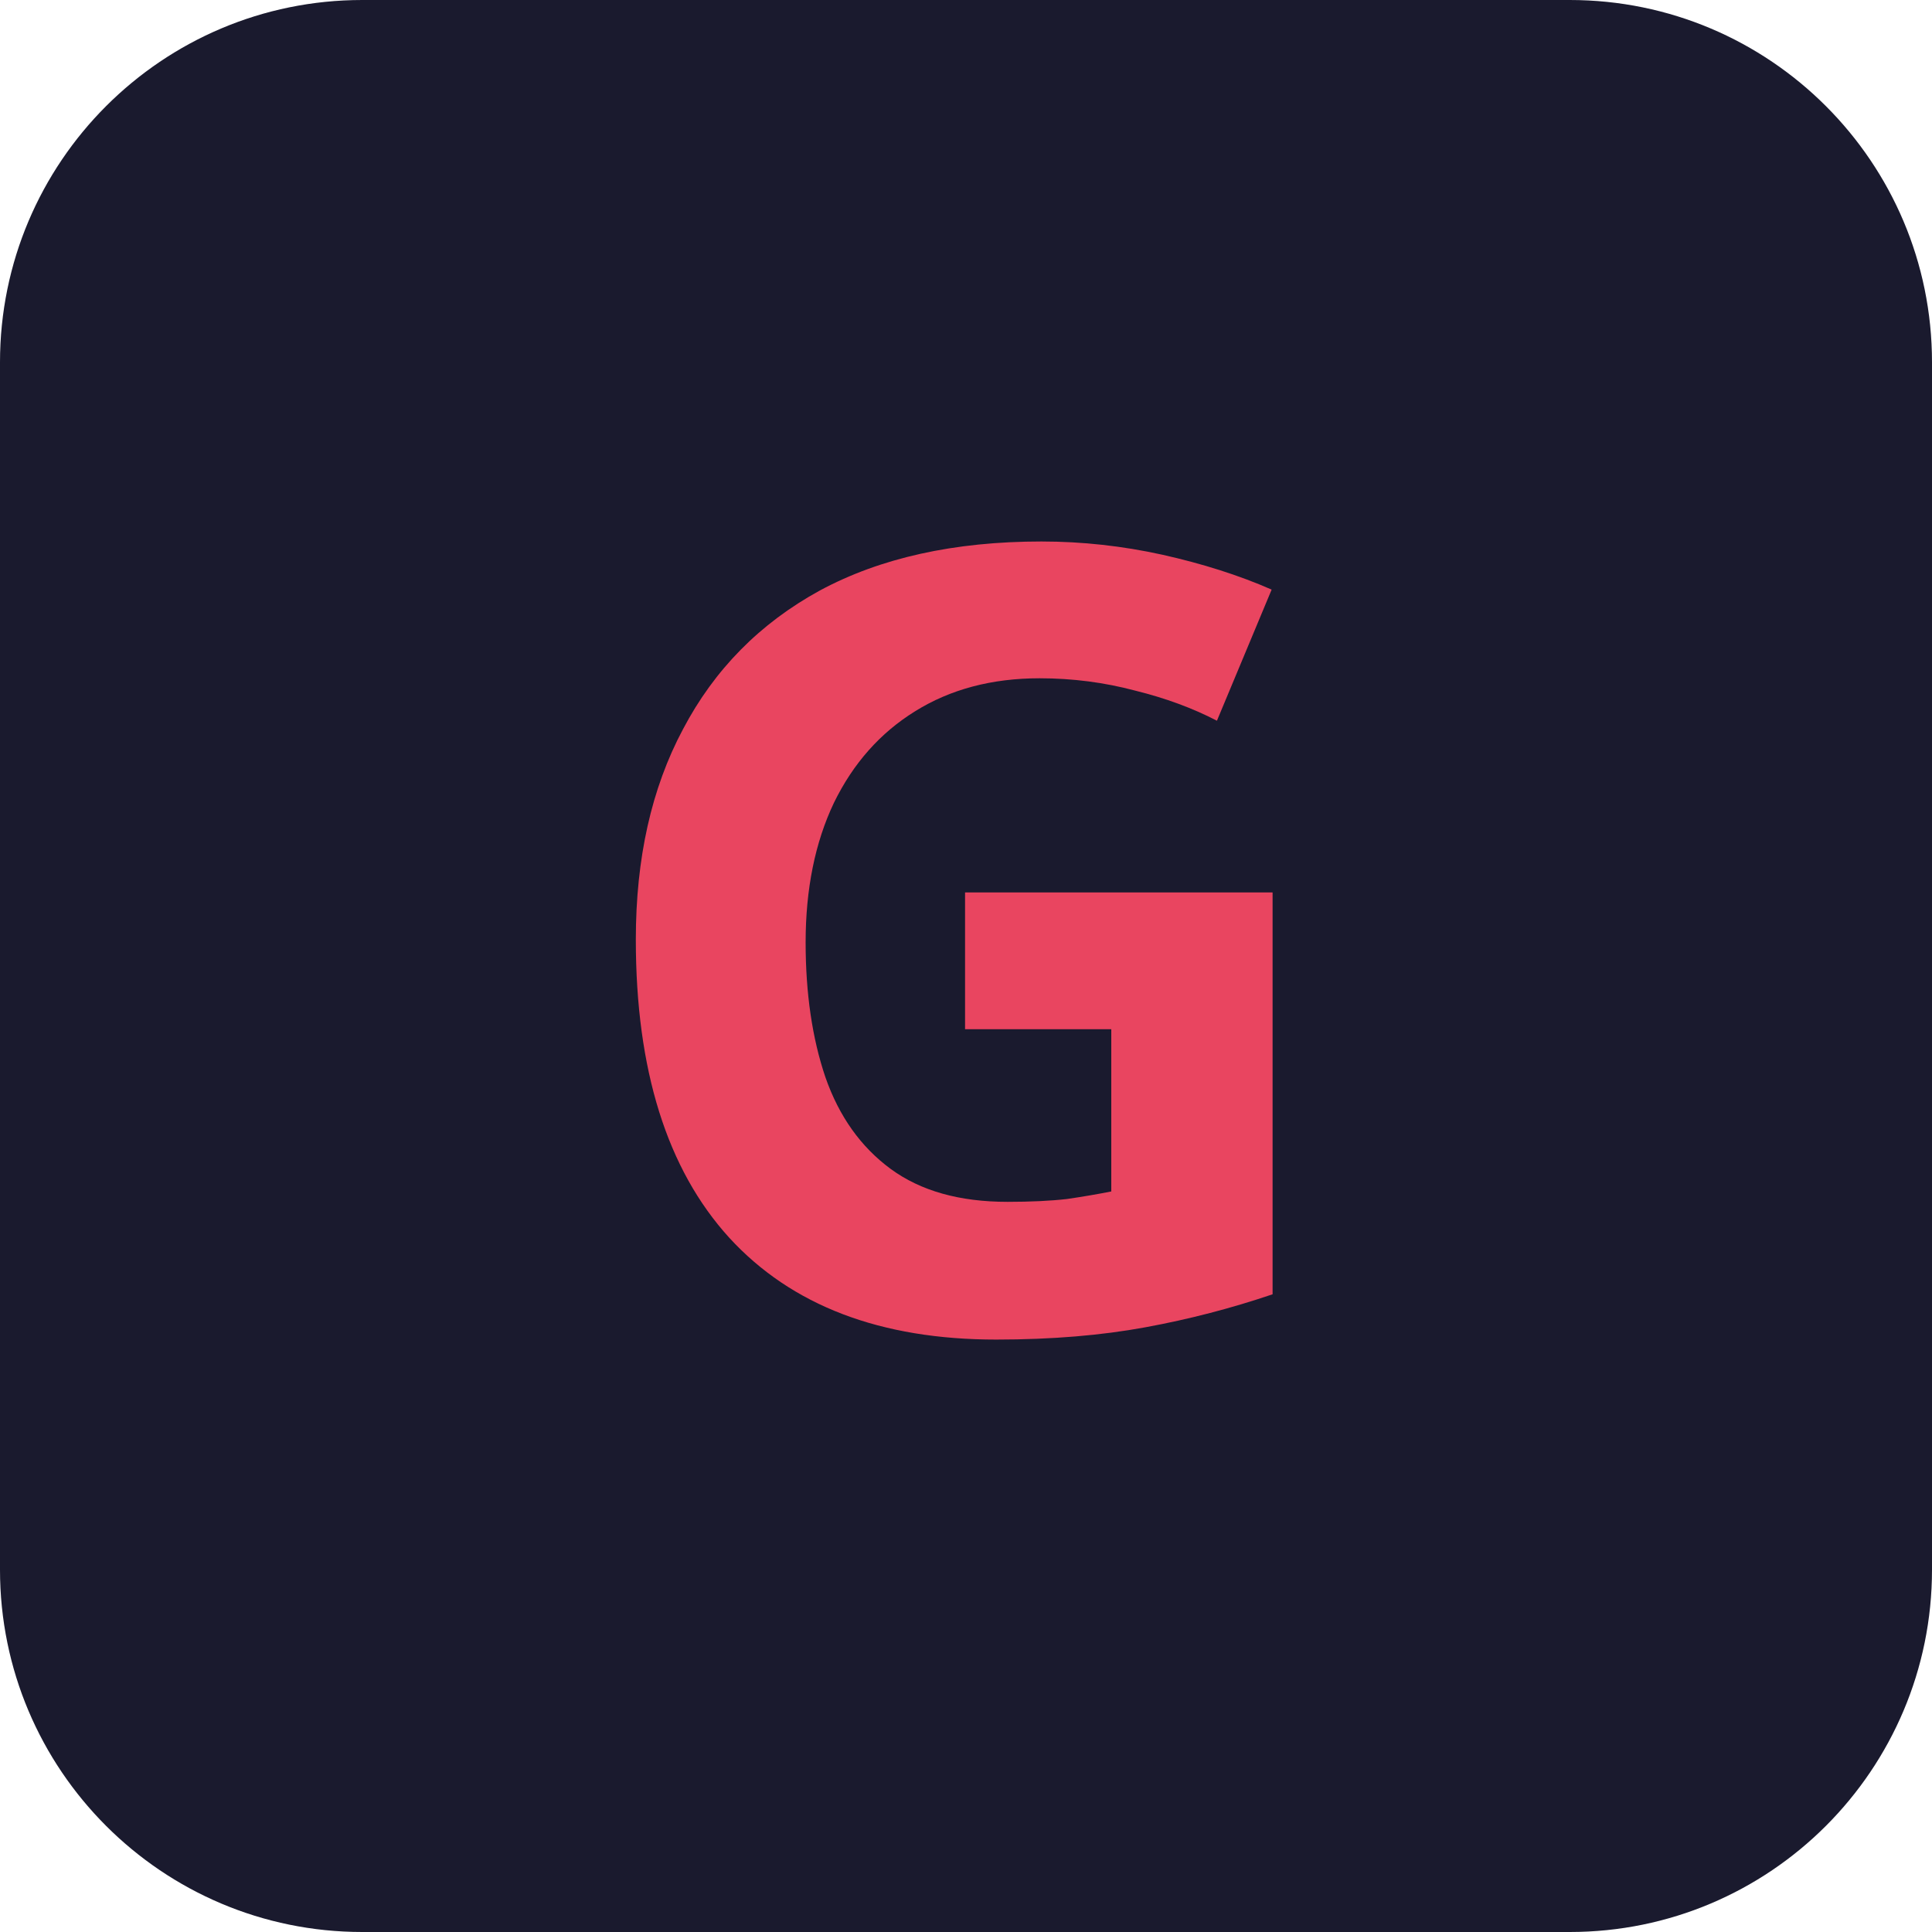
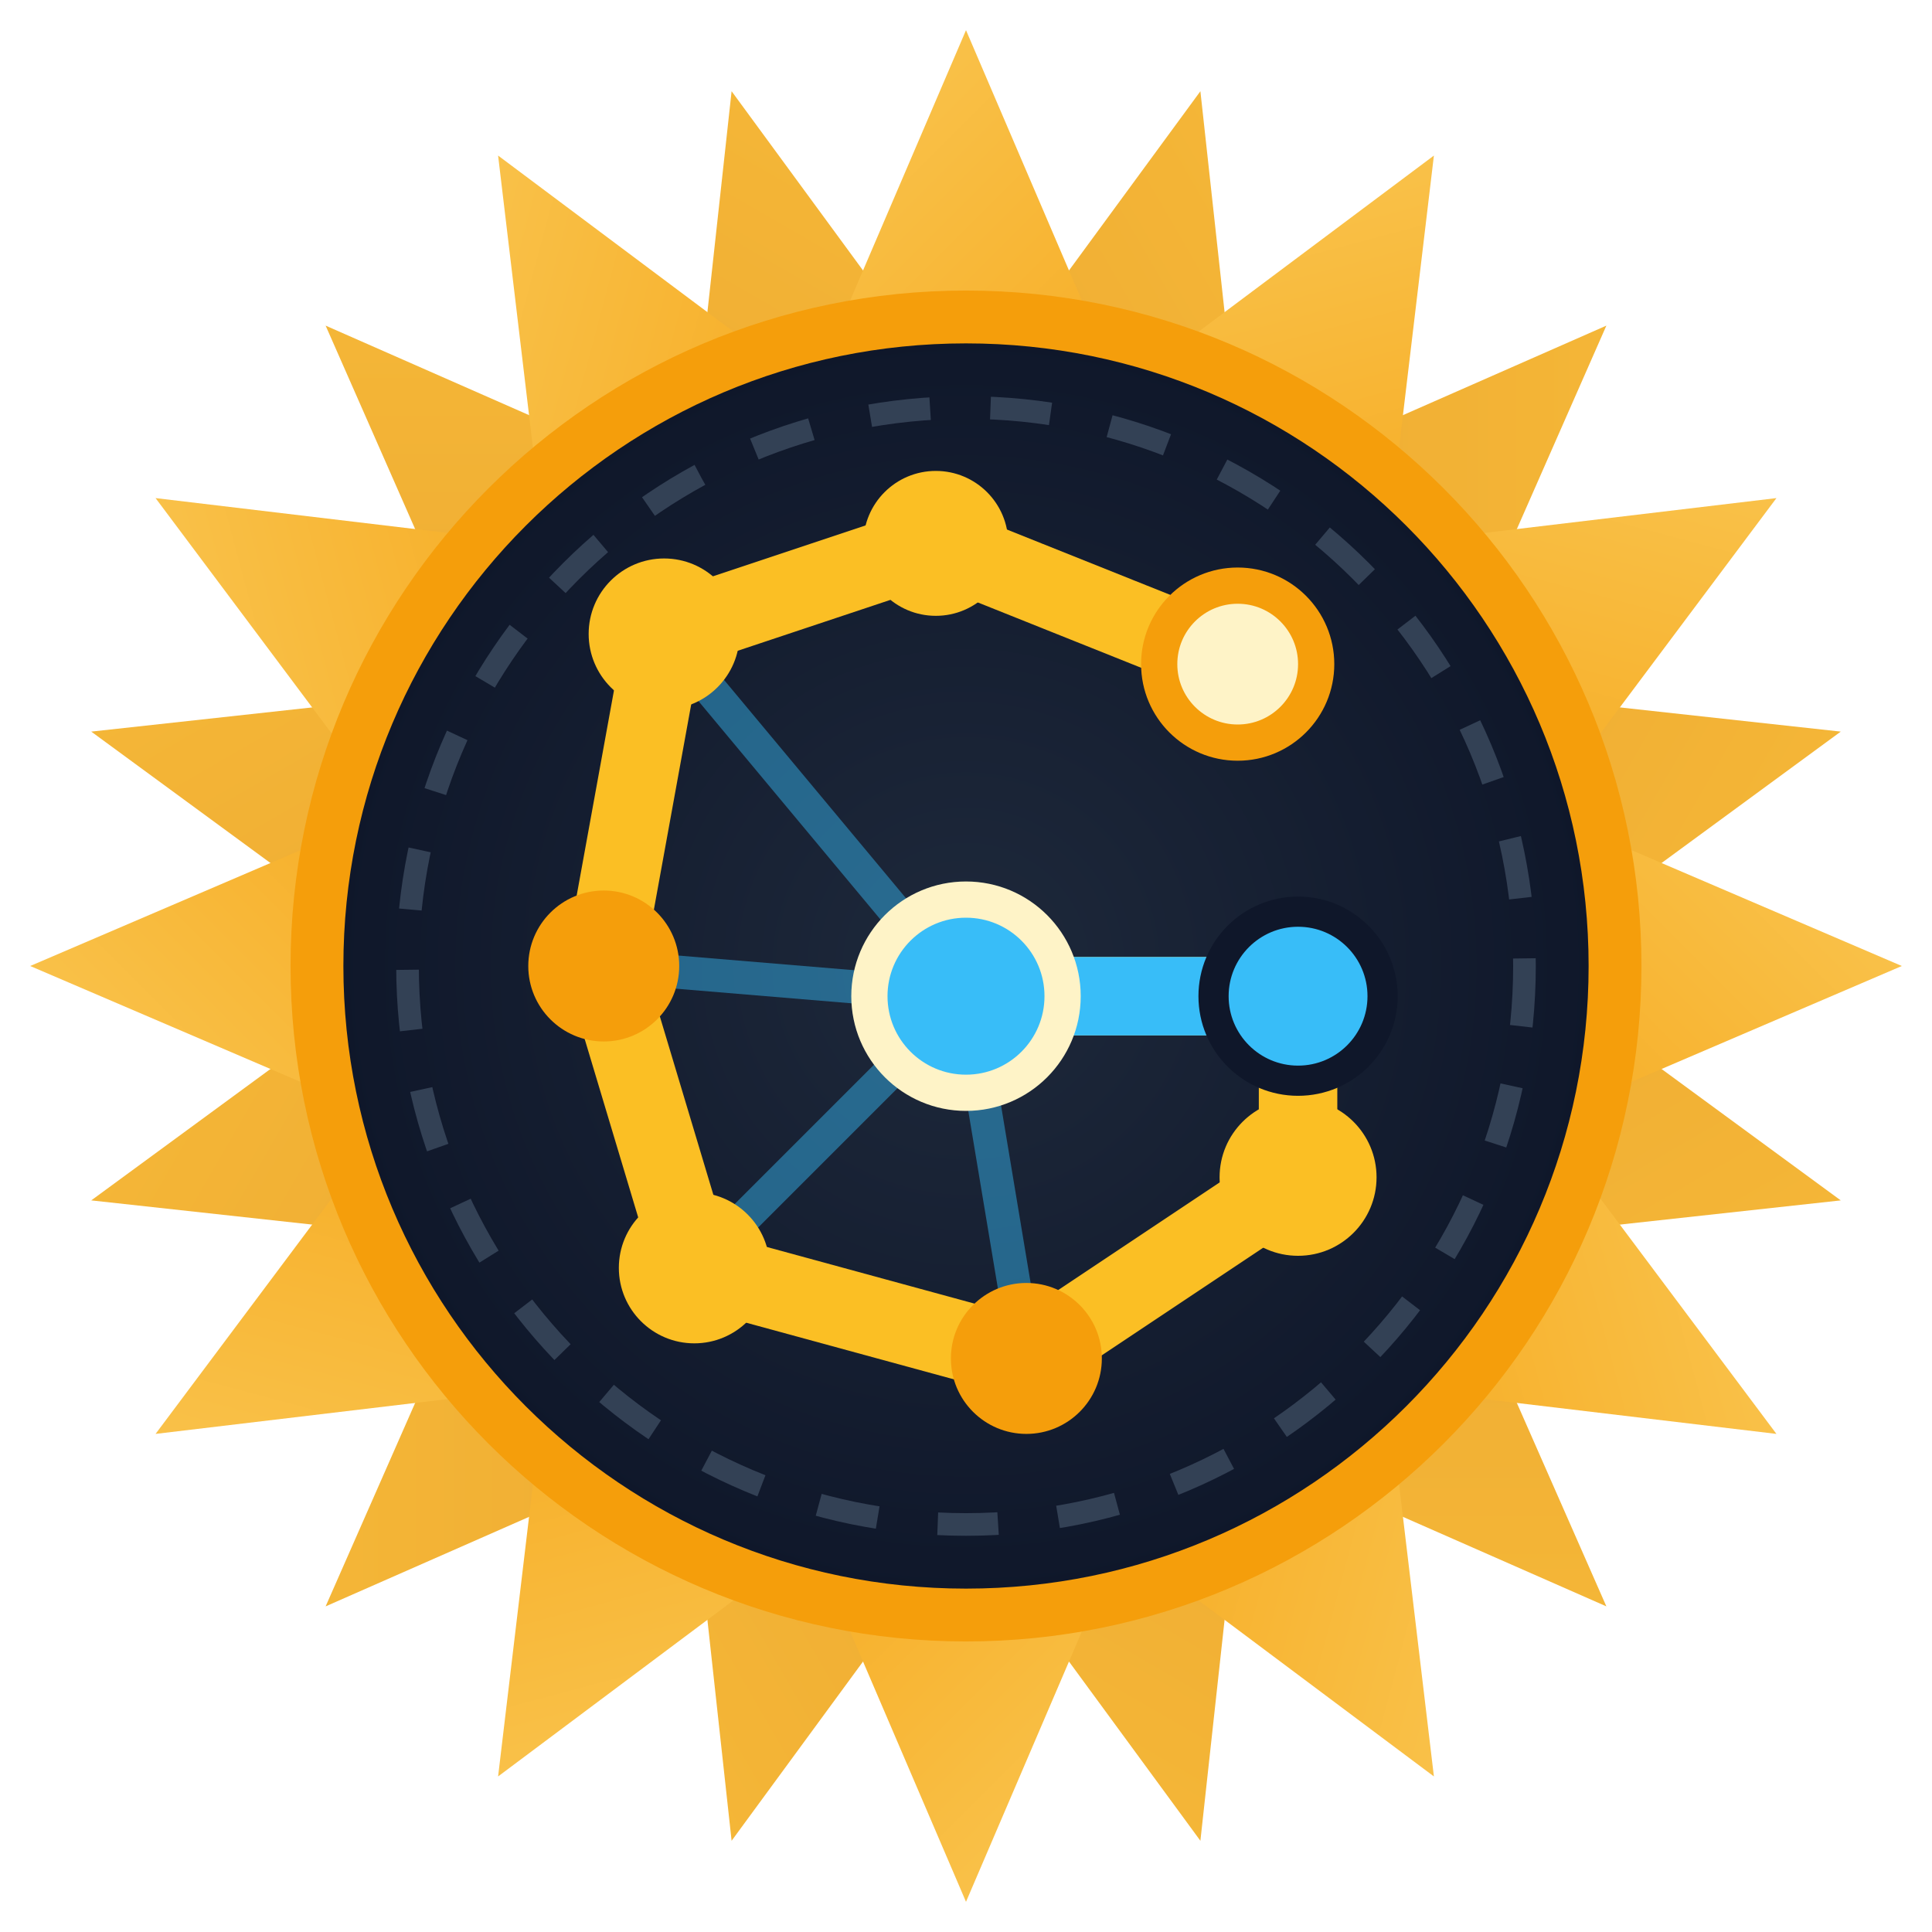
- <svg xmlns="http://www.w3.org/2000/svg" viewBox="0 0 32 32">
-   <rect width="32" height="32" rx="6" fill="#1a1a2e" />
-   <text x="16" y="22" font-family="sans-serif" font-size="18" font-weight="bold" fill="#e94560" text-anchor="middle">G</text>
+ <svg xmlns="http://www.w3.org/2000/svg" viewBox="0 0 64 64" fill="none" role="img" aria-label="Gira Helio-Graph Logo">
+   <defs>
+     <linearGradient id="hg-petal-main" x1="0" y1="0" x2="64" y2="64" gradientUnits="userSpaceOnUse">
+       <stop offset="0%" stop-color="#fde68a" />
+       <stop offset="50%" stop-color="#f59e0b" />
+       <stop offset="100%" stop-color="#b45309" />
+     </linearGradient>
+     <linearGradient id="hg-petal-alt" x1="64" y1="0" x2="0" y2="64" gradientUnits="userSpaceOnUse">
+       <stop offset="0%" stop-color="#fbbf24" />
+       <stop offset="100%" stop-color="#d97706" />
+     </linearGradient>
+     <radialGradient id="hg-core" cx="32" cy="32" r="21" gradientUnits="userSpaceOnUse">
+       <stop offset="0%" stop-color="#1e293b" />
+       <stop offset="100%" stop-color="#0f172a" />
+     </radialGradient>
+   </defs>
+   <g fill="url(#hg-petal-alt)" opacity="0.88">
+     <path d="M32 2 L35.5 11 L28.5 11 Z" transform="rotate(15 32 32)" />
+     <path d="M32 2 L35.5 11 L28.5 11 Z" transform="rotate(45 32 32)" />
+     <path d="M32 2 L35.5 11 L28.5 11 Z" transform="rotate(75 32 32)" />
+     <path d="M32 2 L35.5 11 L28.5 11 Z" transform="rotate(105 32 32)" />
+     <path d="M32 2 L35.5 11 L28.5 11 Z" transform="rotate(135 32 32)" />
+     <path d="M32 2 L35.5 11 L28.5 11 Z" transform="rotate(165 32 32)" />
+     <path d="M32 2 L35.5 11 L28.5 11 Z" transform="rotate(195 32 32)" />
+     <path d="M32 2 L35.5 11 L28.5 11 Z" transform="rotate(225 32 32)" />
+     <path d="M32 2 L35.5 11 L28.5 11 Z" transform="rotate(255 32 32)" />
+     <path d="M32 2 L35.5 11 L28.5 11 Z" transform="rotate(285 32 32)" />
+     <path d="M32 2 L35.5 11 L28.5 11 Z" transform="rotate(315 32 32)" />
+     <path d="M32 2 L35.5 11 L28.5 11 Z" transform="rotate(345 32 32)" />
+   </g>
+   <g fill="url(#hg-petal-main)">
+     <path d="M32 1 L36.5 11.5 L32 14 L27.5 11.5 Z" />
+     <path d="M32 1 L36.5 11.5 L32 14 L27.5 11.5 Z" transform="rotate(30 32 32)" />
+     <path d="M32 1 L36.5 11.5 L32 14 L27.5 11.5 Z" transform="rotate(60 32 32)" />
+     <path d="M32 1 L36.5 11.5 L32 14 L27.5 11.5 Z" transform="rotate(90 32 32)" />
+     <path d="M32 1 L36.5 11.5 L32 14 L27.5 11.5 Z" transform="rotate(120 32 32)" />
+     <path d="M32 1 L36.5 11.5 L32 14 L27.5 11.5 Z" transform="rotate(150 32 32)" />
+     <path d="M32 1 L36.5 11.5 L32 14 L27.5 11.5 Z" transform="rotate(180 32 32)" />
+     <path d="M32 1 L36.5 11.5 L32 14 L27.5 11.5 Z" transform="rotate(210 32 32)" />
+     <path d="M32 1 L36.5 11.5 L32 14 L27.5 11.5 Z" transform="rotate(240 32 32)" />
+     <path d="M32 1 L36.5 11.5 L32 14 L27.5 11.5 Z" transform="rotate(270 32 32)" />
+     <path d="M32 1 L36.5 11.5 L32 14 L27.5 11.5 Z" transform="rotate(300 32 32)" />
+     <path d="M32 1 L36.5 11.5 L32 14 L27.5 11.5 Z" transform="rotate(330 32 32)" />
+   </g>
+   <circle cx="32" cy="32" r="21.5" fill="url(#hg-core)" stroke="#f59e0b" stroke-width="1.75" />
+   <circle cx="32" cy="32" r="18.5" stroke="#334155" stroke-width="0.75" stroke-dasharray="2 2" />
+   <g stroke="#38bdf8" stroke-width="1.1" opacity="0.45">
+     <line x1="22" y1="21" x2="32" y2="33" />
+     <line x1="20" y1="32" x2="32" y2="33" />
+     <line x1="23" y1="42" x2="32" y2="33" />
+     <line x1="34" y1="45" x2="32" y2="33" />
+   </g>
+   <path d="M41 22 L31 18 L22 21 L20 32 L23 42 L34 45 L43 39 L43 33 L32 33" stroke="#fbbf24" stroke-width="2.6" stroke-linecap="round" stroke-linejoin="round" />
+   <line x1="43" y1="33" x2="32" y2="33" stroke="#38bdf8" stroke-width="2.6" stroke-linecap="round" />
+   <circle cx="41" cy="22" r="2.6" fill="#fef3c7" stroke="#f59e0b" stroke-width="1.2" />
+   <circle cx="31" cy="18" r="2.4" fill="#fbbf24" />
+   <circle cx="22" cy="21" r="2.5" fill="#fbbf24" />
+   <circle cx="20" cy="32" r="2.5" fill="#f59e0b" />
+   <circle cx="23" cy="42" r="2.5" fill="#fbbf24" />
+   <circle cx="34" cy="45" r="2.5" fill="#f59e0b" />
+   <circle cx="43" cy="39" r="2.6" fill="#fbbf24" />
+   <circle cx="43" cy="33" r="2.8" fill="#38bdf8" stroke="#0f172a" stroke-width="1" />
+   <circle cx="32" cy="33" r="3.2" fill="#38bdf8" stroke="#fef3c7" stroke-width="1.2" />
</svg>
